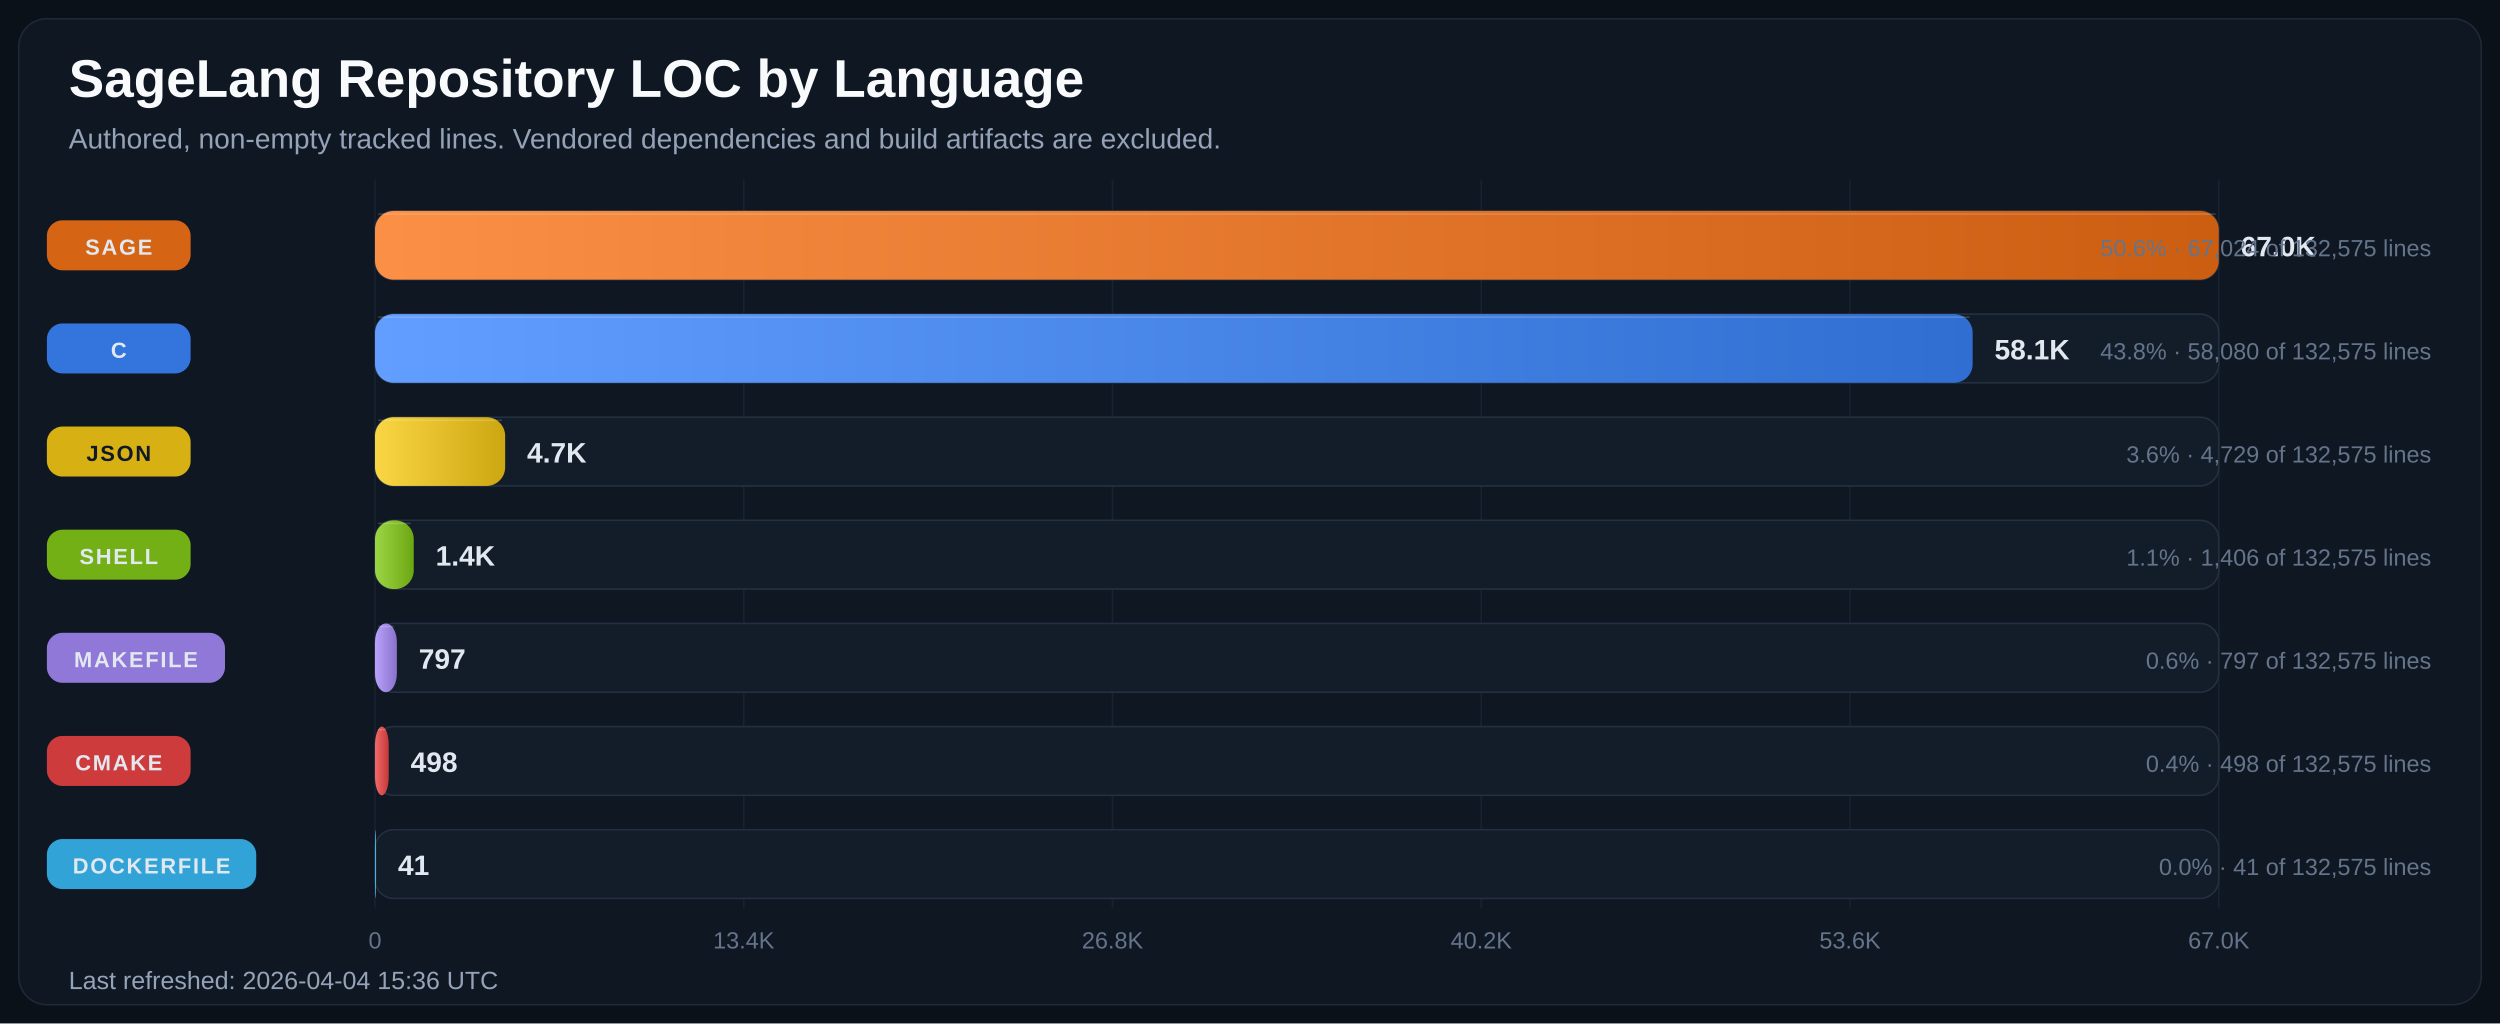
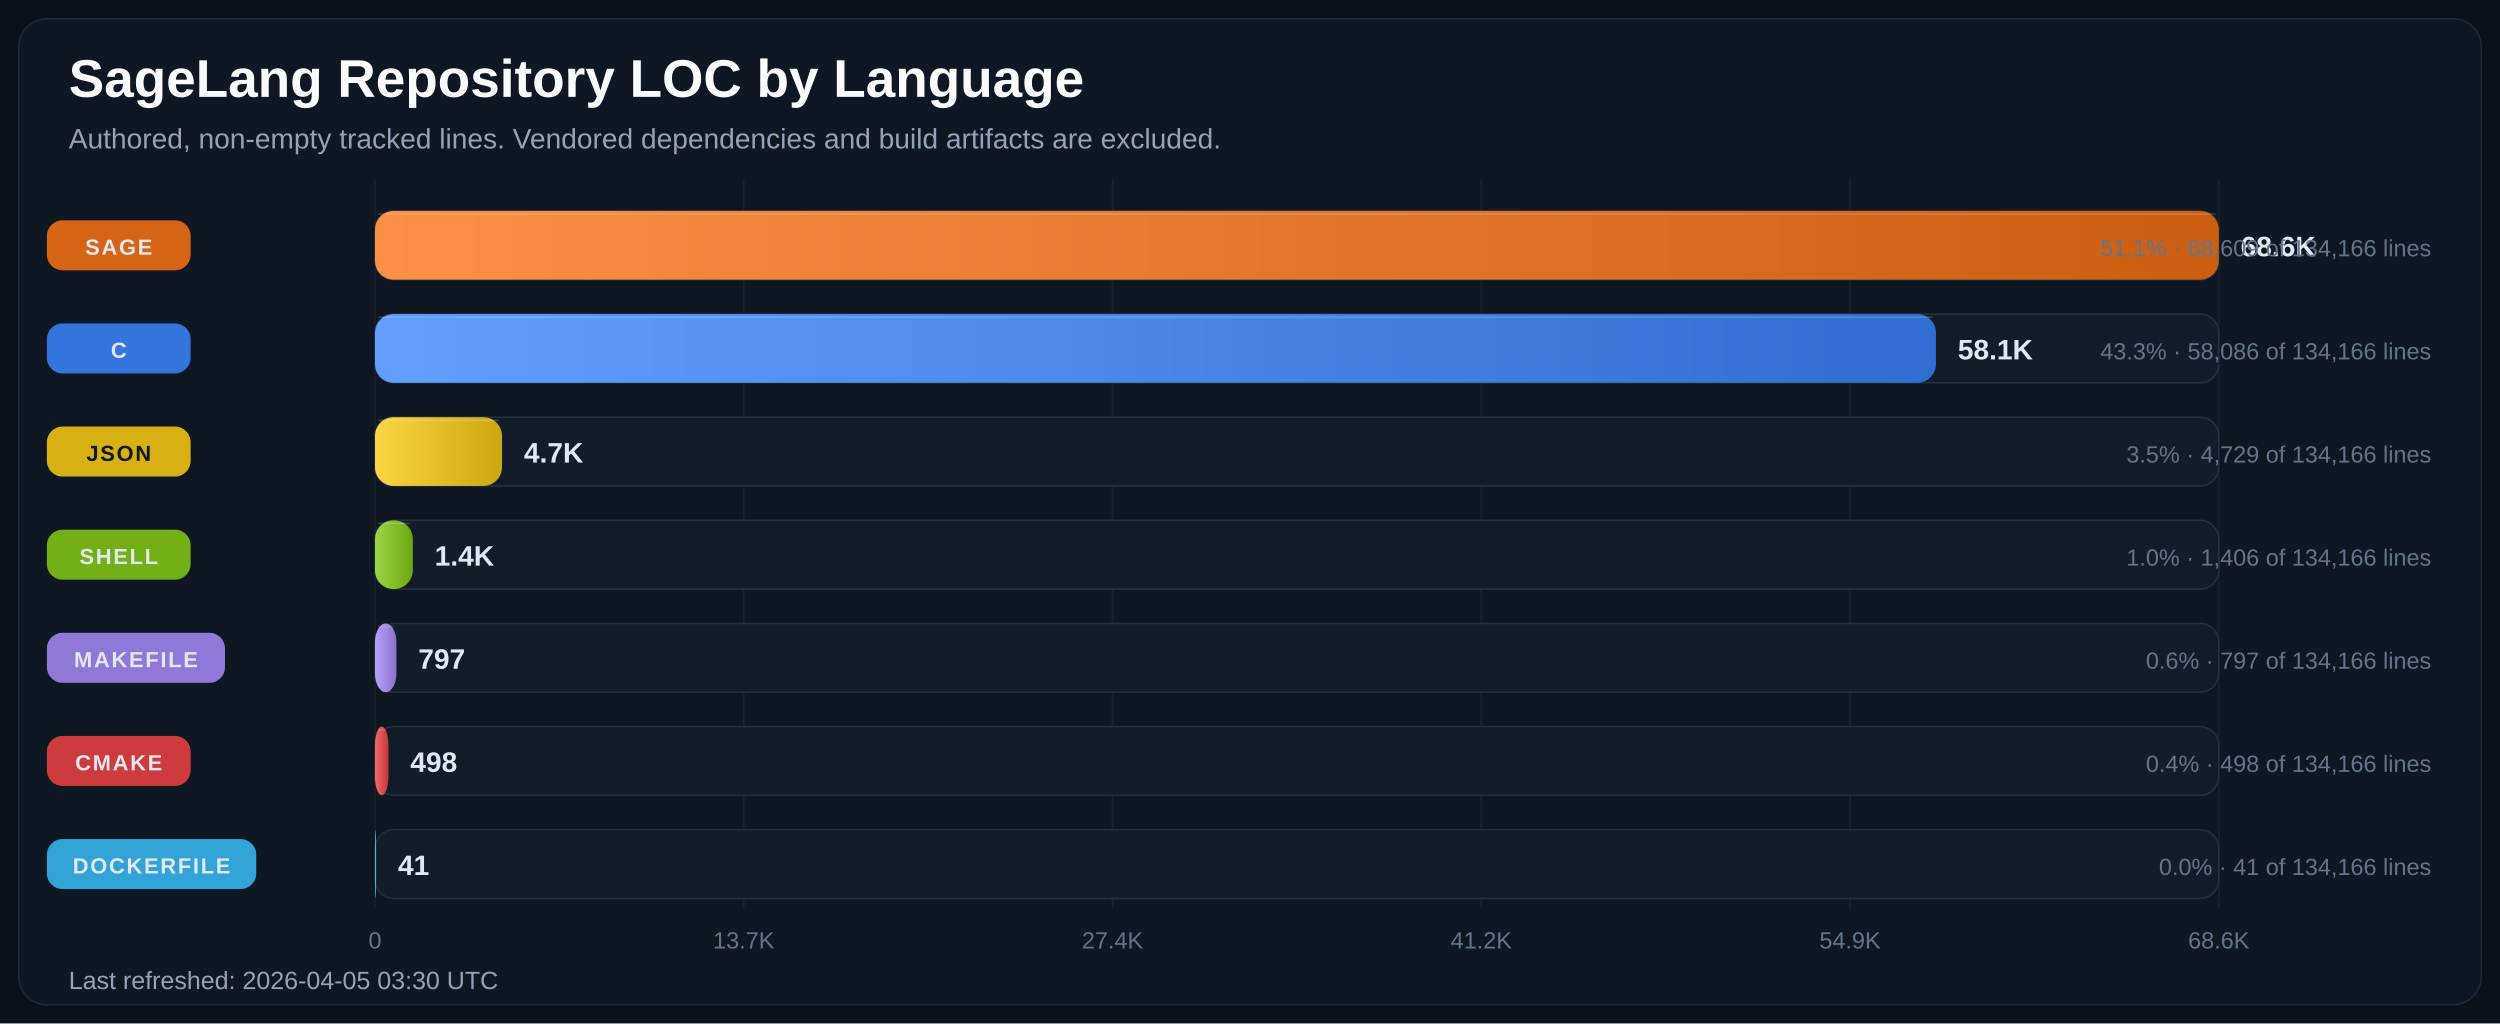
<svg xmlns="http://www.w3.org/2000/svg" width="1600" height="655" viewBox="0 0 1600 655" role="img" aria-labelledby="title desc">
  <defs>
    <linearGradient id="bar-gradient-0" x1="0%" y1="0%" x2="100%" y2="0%">
      <stop offset="0%" stop-color="#FA8F45" />
      <stop offset="100%" stop-color="#CC5E12" />
    </linearGradient>
    <linearGradient id="bar-gradient-1" x1="0%" y1="0%" x2="100%" y2="0%">
      <stop offset="0%" stop-color="#619EFF" />
      <stop offset="100%" stop-color="#306ED1" />
    </linearGradient>
    <linearGradient id="bar-gradient-2" x1="0%" y1="0%" x2="100%" y2="0%">
      <stop offset="0%" stop-color="#FBD644" />
      <stop offset="100%" stop-color="#CDA711" />
    </linearGradient>
    <linearGradient id="bar-gradient-3" x1="0%" y1="0%" x2="100%" y2="0%">
      <stop offset="0%" stop-color="#9DD645" />
      <stop offset="100%" stop-color="#6CA712" />
    </linearGradient>
    <linearGradient id="bar-gradient-4" x1="0%" y1="0%" x2="100%" y2="0%">
      <stop offset="0%" stop-color="#B9A2FB" />
      <stop offset="100%" stop-color="#8972CD" />
    </linearGradient>
    <linearGradient id="bar-gradient-5" x1="0%" y1="0%" x2="100%" y2="0%">
      <stop offset="0%" stop-color="#F26969" />
      <stop offset="100%" stop-color="#C43838" />
    </linearGradient>
    <linearGradient id="bar-gradient-6" x1="0%" y1="0%" x2="100%" y2="0%">
      <stop offset="0%" stop-color="#60CAF9" />
      <stop offset="100%" stop-color="#2E9BCB" />
    </linearGradient>
  </defs>
  <rect width="100%" height="100%" fill="#0B1118" />
  <rect x="12" y="12" width="1576" height="631" rx="18" fill="#0F1722" stroke="#1F2937" />
  <text x="44" y="62" fill="#F8FAFC" font-size="34" font-family="Segoe UI, Arial, sans-serif" font-weight="700">SageLang Repository LOC by Language</text>
  <text x="44" y="95" fill="#94A3B8" font-size="18" font-family="Segoe UI, Arial, sans-serif">Authored, non-empty tracked lines. Vendored dependencies and build artifacts are excluded.</text>
  <line x1="240.0" y1="115" x2="240.0" y2="581" stroke="#182231" stroke-width="1" />
  <text x="240.0" y="607" text-anchor="middle" fill="#64748B" font-size="15" font-family="Segoe UI, Arial, sans-serif">0</text>
  <line x1="476.0" y1="115" x2="476.0" y2="581" stroke="#182231" stroke-width="1" />
-   <text x="476.0" y="607" text-anchor="middle" fill="#64748B" font-size="15" font-family="Segoe UI, Arial, sans-serif">13.4K</text>
+   <text x="476.0" y="607" text-anchor="middle" fill="#64748B" font-size="15" font-family="Segoe UI, Arial, sans-serif">13.7K</text>
  <line x1="712.0" y1="115" x2="712.0" y2="581" stroke="#182231" stroke-width="1" />
-   <text x="712.0" y="607" text-anchor="middle" fill="#64748B" font-size="15" font-family="Segoe UI, Arial, sans-serif">26.8K</text>
+   <text x="712.0" y="607" text-anchor="middle" fill="#64748B" font-size="15" font-family="Segoe UI, Arial, sans-serif">27.4K</text>
  <line x1="948.0" y1="115" x2="948.0" y2="581" stroke="#182231" stroke-width="1" />
-   <text x="948.0" y="607" text-anchor="middle" fill="#64748B" font-size="15" font-family="Segoe UI, Arial, sans-serif">40.2K</text>
+   <text x="948.0" y="607" text-anchor="middle" fill="#64748B" font-size="15" font-family="Segoe UI, Arial, sans-serif">41.2K</text>
  <line x1="1184.0" y1="115" x2="1184.0" y2="581" stroke="#182231" stroke-width="1" />
-   <text x="1184.0" y="607" text-anchor="middle" fill="#64748B" font-size="15" font-family="Segoe UI, Arial, sans-serif">53.6K</text>
+   <text x="1184.0" y="607" text-anchor="middle" fill="#64748B" font-size="15" font-family="Segoe UI, Arial, sans-serif">54.9K</text>
  <line x1="1420.0" y1="115" x2="1420.0" y2="581" stroke="#182231" stroke-width="1" />
-   <text x="1420.0" y="607" text-anchor="middle" fill="#64748B" font-size="15" font-family="Segoe UI, Arial, sans-serif">67.0K</text>
+   <text x="1420.0" y="607" text-anchor="middle" fill="#64748B" font-size="15" font-family="Segoe UI, Arial, sans-serif">68.6K</text>
  <rect x="30" y="141.0" width="92" height="32" rx="10" fill="#E06814" opacity="0.95" />
  <text x="76.0" y="163.0" text-anchor="middle" fill="#E2E8F0" font-size="14" font-family="Segoe UI, Arial, sans-serif" font-weight="700" letter-spacing="1.1">SAGE</text>
  <rect x="240" y="135" width="1180" height="44" rx="12" fill="#131D2A" stroke="#233041" />
  <rect x="240" y="135" width="1180.0" height="44" rx="12" fill="url(#bar-gradient-0)" />
  <line x1="242.0" y1="137.0" x2="1418.0" y2="137.0" stroke="#F8FAFC" stroke-opacity="0.18" />
-   <text x="1434.0" y="164.0" fill="#E2E8F0" font-size="18" font-family="Segoe UI, Arial, sans-serif" font-weight="700">67.0K</text>
-   <text x="1556" y="164.0" text-anchor="end" fill="#64748B" font-size="15" font-family="Segoe UI, Arial, sans-serif">50.6% · 67,024 of 132,575 lines</text>
+   <text x="1434.0" y="164.0" fill="#E2E8F0" font-size="18" font-family="Segoe UI, Arial, sans-serif" font-weight="700">68.6K</text>
+   <text x="1556" y="164.0" text-anchor="end" fill="#64748B" font-size="15" font-family="Segoe UI, Arial, sans-serif">51.1% · 68,609 of 134,166 lines</text>
  <rect x="30" y="207.0" width="92" height="32" rx="10" fill="#3479E6" opacity="0.95" />
  <text x="76.0" y="229.0" text-anchor="middle" fill="#E2E8F0" font-size="14" font-family="Segoe UI, Arial, sans-serif" font-weight="700" letter-spacing="1.1">C</text>
  <rect x="240" y="201" width="1180" height="44" rx="12" fill="#131D2A" stroke="#233041" />
-   <rect x="240" y="201" width="1022.5" height="44" rx="12" fill="url(#bar-gradient-1)" />
-   <line x1="242.0" y1="203.0" x2="1260.5" y2="203.0" stroke="#F8FAFC" stroke-opacity="0.18" />
-   <text x="1276.5" y="230.0" fill="#E2E8F0" font-size="18" font-family="Segoe UI, Arial, sans-serif" font-weight="700">58.1K</text>
-   <text x="1556" y="230.0" text-anchor="end" fill="#64748B" font-size="15" font-family="Segoe UI, Arial, sans-serif">43.8% · 58,080 of 132,575 lines</text>
+   <rect x="240" y="201" width="999.0" height="44" rx="12" fill="url(#bar-gradient-1)" />
+   <line x1="242.0" y1="203.0" x2="1237.0" y2="203.0" stroke="#F8FAFC" stroke-opacity="0.18" />
+   <text x="1253.0" y="230.0" fill="#E2E8F0" font-size="18" font-family="Segoe UI, Arial, sans-serif" font-weight="700">58.1K</text>
+   <text x="1556" y="230.0" text-anchor="end" fill="#64748B" font-size="15" font-family="Segoe UI, Arial, sans-serif">43.3% · 58,086 of 134,166 lines</text>
  <rect x="30" y="273.0" width="92" height="32" rx="10" fill="#E1B813" opacity="0.95" />
  <text x="76.0" y="295.0" text-anchor="middle" fill="#111827" font-size="14" font-family="Segoe UI, Arial, sans-serif" font-weight="700" letter-spacing="1.1">JSON</text>
  <rect x="240" y="267" width="1180" height="44" rx="12" fill="#131D2A" stroke="#233041" />
-   <rect x="240" y="267" width="83.3" height="44" rx="12" fill="url(#bar-gradient-2)" />
-   <line x1="242.0" y1="269.0" x2="321.3" y2="269.0" stroke="#F8FAFC" stroke-opacity="0.18" />
-   <text x="337.3" y="296.0" fill="#E2E8F0" font-size="18" font-family="Segoe UI, Arial, sans-serif" font-weight="700">4.7K</text>
-   <text x="1556" y="296.0" text-anchor="end" fill="#64748B" font-size="15" font-family="Segoe UI, Arial, sans-serif">3.6% · 4,729 of 132,575 lines</text>
+   <rect x="240" y="267" width="81.3" height="44" rx="12" fill="url(#bar-gradient-2)" />
+   <line x1="242.0" y1="269.0" x2="319.3" y2="269.0" stroke="#F8FAFC" stroke-opacity="0.18" />
+   <text x="335.3" y="296.0" fill="#E2E8F0" font-size="18" font-family="Segoe UI, Arial, sans-serif" font-weight="700">4.7K</text>
+   <text x="1556" y="296.0" text-anchor="end" fill="#64748B" font-size="15" font-family="Segoe UI, Arial, sans-serif">3.5% · 4,729 of 134,166 lines</text>
  <rect x="30" y="339.0" width="92" height="32" rx="10" fill="#77B814" opacity="0.95" />
  <text x="76.0" y="361.0" text-anchor="middle" fill="#E2E8F0" font-size="14" font-family="Segoe UI, Arial, sans-serif" font-weight="700" letter-spacing="1.1">SHELL</text>
  <rect x="240" y="333" width="1180" height="44" rx="12" fill="#131D2A" stroke="#233041" />
-   <rect x="240" y="333" width="24.8" height="44" rx="12" fill="url(#bar-gradient-3)" />
-   <line x1="242.0" y1="335.0" x2="262.8" y2="335.0" stroke="#F8FAFC" stroke-opacity="0.18" />
-   <text x="278.8" y="362.0" fill="#E2E8F0" font-size="18" font-family="Segoe UI, Arial, sans-serif" font-weight="700">1.4K</text>
-   <text x="1556" y="362.0" text-anchor="end" fill="#64748B" font-size="15" font-family="Segoe UI, Arial, sans-serif">1.1% · 1,406 of 132,575 lines</text>
+   <rect x="240" y="333" width="24.2" height="44" rx="12" fill="url(#bar-gradient-3)" />
+   <line x1="242.0" y1="335.0" x2="262.2" y2="335.0" stroke="#F8FAFC" stroke-opacity="0.18" />
+   <text x="278.2" y="362.0" fill="#E2E8F0" font-size="18" font-family="Segoe UI, Arial, sans-serif" font-weight="700">1.4K</text>
+   <text x="1556" y="362.0" text-anchor="end" fill="#64748B" font-size="15" font-family="Segoe UI, Arial, sans-serif">1.0% · 1,406 of 134,166 lines</text>
  <rect x="30" y="405.0" width="114" height="32" rx="10" fill="#967DE1" opacity="0.95" />
  <text x="87.0" y="427.0" text-anchor="middle" fill="#E2E8F0" font-size="14" font-family="Segoe UI, Arial, sans-serif" font-weight="700" letter-spacing="1.1">MAKEFILE</text>
  <rect x="240" y="399" width="1180" height="44" rx="12" fill="#131D2A" stroke="#233041" />
-   <rect x="240" y="399" width="14.0" height="44" rx="12" fill="url(#bar-gradient-4)" />
-   <line x1="242.0" y1="401.0" x2="252.0" y2="401.0" stroke="#F8FAFC" stroke-opacity="0.18" />
-   <text x="268.0" y="428.0" fill="#E2E8F0" font-size="18" font-family="Segoe UI, Arial, sans-serif" font-weight="700">797</text>
-   <text x="1556" y="428.0" text-anchor="end" fill="#64748B" font-size="15" font-family="Segoe UI, Arial, sans-serif">0.6% · 797 of 132,575 lines</text>
+   <rect x="240" y="399" width="13.7" height="44" rx="12" fill="url(#bar-gradient-4)" />
+   <line x1="242.0" y1="401.0" x2="251.7" y2="401.0" stroke="#F8FAFC" stroke-opacity="0.18" />
+   <text x="267.7" y="428.0" fill="#E2E8F0" font-size="18" font-family="Segoe UI, Arial, sans-serif" font-weight="700">797</text>
+   <text x="1556" y="428.0" text-anchor="end" fill="#64748B" font-size="15" font-family="Segoe UI, Arial, sans-serif">0.6% · 797 of 134,166 lines</text>
  <rect x="30" y="471.0" width="92" height="32" rx="10" fill="#D73D3D" opacity="0.95" />
  <text x="76.0" y="493.0" text-anchor="middle" fill="#E2E8F0" font-size="14" font-family="Segoe UI, Arial, sans-serif" font-weight="700" letter-spacing="1.1">CMAKE</text>
  <rect x="240" y="465" width="1180" height="44" rx="12" fill="#131D2A" stroke="#233041" />
-   <rect x="240" y="465" width="8.8" height="44" rx="12" fill="url(#bar-gradient-5)" />
-   <line x1="242.0" y1="467.0" x2="246.8" y2="467.0" stroke="#F8FAFC" stroke-opacity="0.18" />
-   <text x="262.8" y="494.0" fill="#E2E8F0" font-size="18" font-family="Segoe UI, Arial, sans-serif" font-weight="700">498</text>
-   <text x="1556" y="494.0" text-anchor="end" fill="#64748B" font-size="15" font-family="Segoe UI, Arial, sans-serif">0.4% · 498 of 132,575 lines</text>
+   <rect x="240" y="465" width="8.6" height="44" rx="12" fill="url(#bar-gradient-5)" />
+   <line x1="242.0" y1="467.0" x2="246.6" y2="467.0" stroke="#F8FAFC" stroke-opacity="0.18" />
+   <text x="262.6" y="494.0" fill="#E2E8F0" font-size="18" font-family="Segoe UI, Arial, sans-serif" font-weight="700">498</text>
+   <text x="1556" y="494.0" text-anchor="end" fill="#64748B" font-size="15" font-family="Segoe UI, Arial, sans-serif">0.4% · 498 of 134,166 lines</text>
  <rect x="30" y="537.0" width="134" height="32" rx="10" fill="#32AADF" opacity="0.95" />
  <text x="97.0" y="559.0" text-anchor="middle" fill="#E2E8F0" font-size="14" font-family="Segoe UI, Arial, sans-serif" font-weight="700" letter-spacing="1.1">DOCKERFILE</text>
  <rect x="240" y="531" width="1180" height="44" rx="12" fill="#131D2A" stroke="#233041" />
  <rect x="240" y="531" width="0.7" height="44" rx="12" fill="url(#bar-gradient-6)" />
  <line x1="242.0" y1="533.0" x2="242.0" y2="533.0" stroke="#F8FAFC" stroke-opacity="0.18" />
  <text x="254.7" y="560.0" fill="#E2E8F0" font-size="18" font-family="Segoe UI, Arial, sans-serif" font-weight="700">41</text>
-   <text x="1556" y="560.0" text-anchor="end" fill="#64748B" font-size="15" font-family="Segoe UI, Arial, sans-serif">0.0% · 41 of 132,575 lines</text>
-   <text x="44" y="633" fill="#94A3B8" font-size="16" font-family="Segoe UI, Arial, sans-serif">Last refreshed: 2026-04-04 15:36 UTC</text>
+   <text x="1556" y="560.0" text-anchor="end" fill="#64748B" font-size="15" font-family="Segoe UI, Arial, sans-serif">0.0% · 41 of 134,166 lines</text>
+   <text x="44" y="633" fill="#94A3B8" font-size="16" font-family="Segoe UI, Arial, sans-serif">Last refreshed: 2026-04-05 03:30 UTC</text>
</svg>
